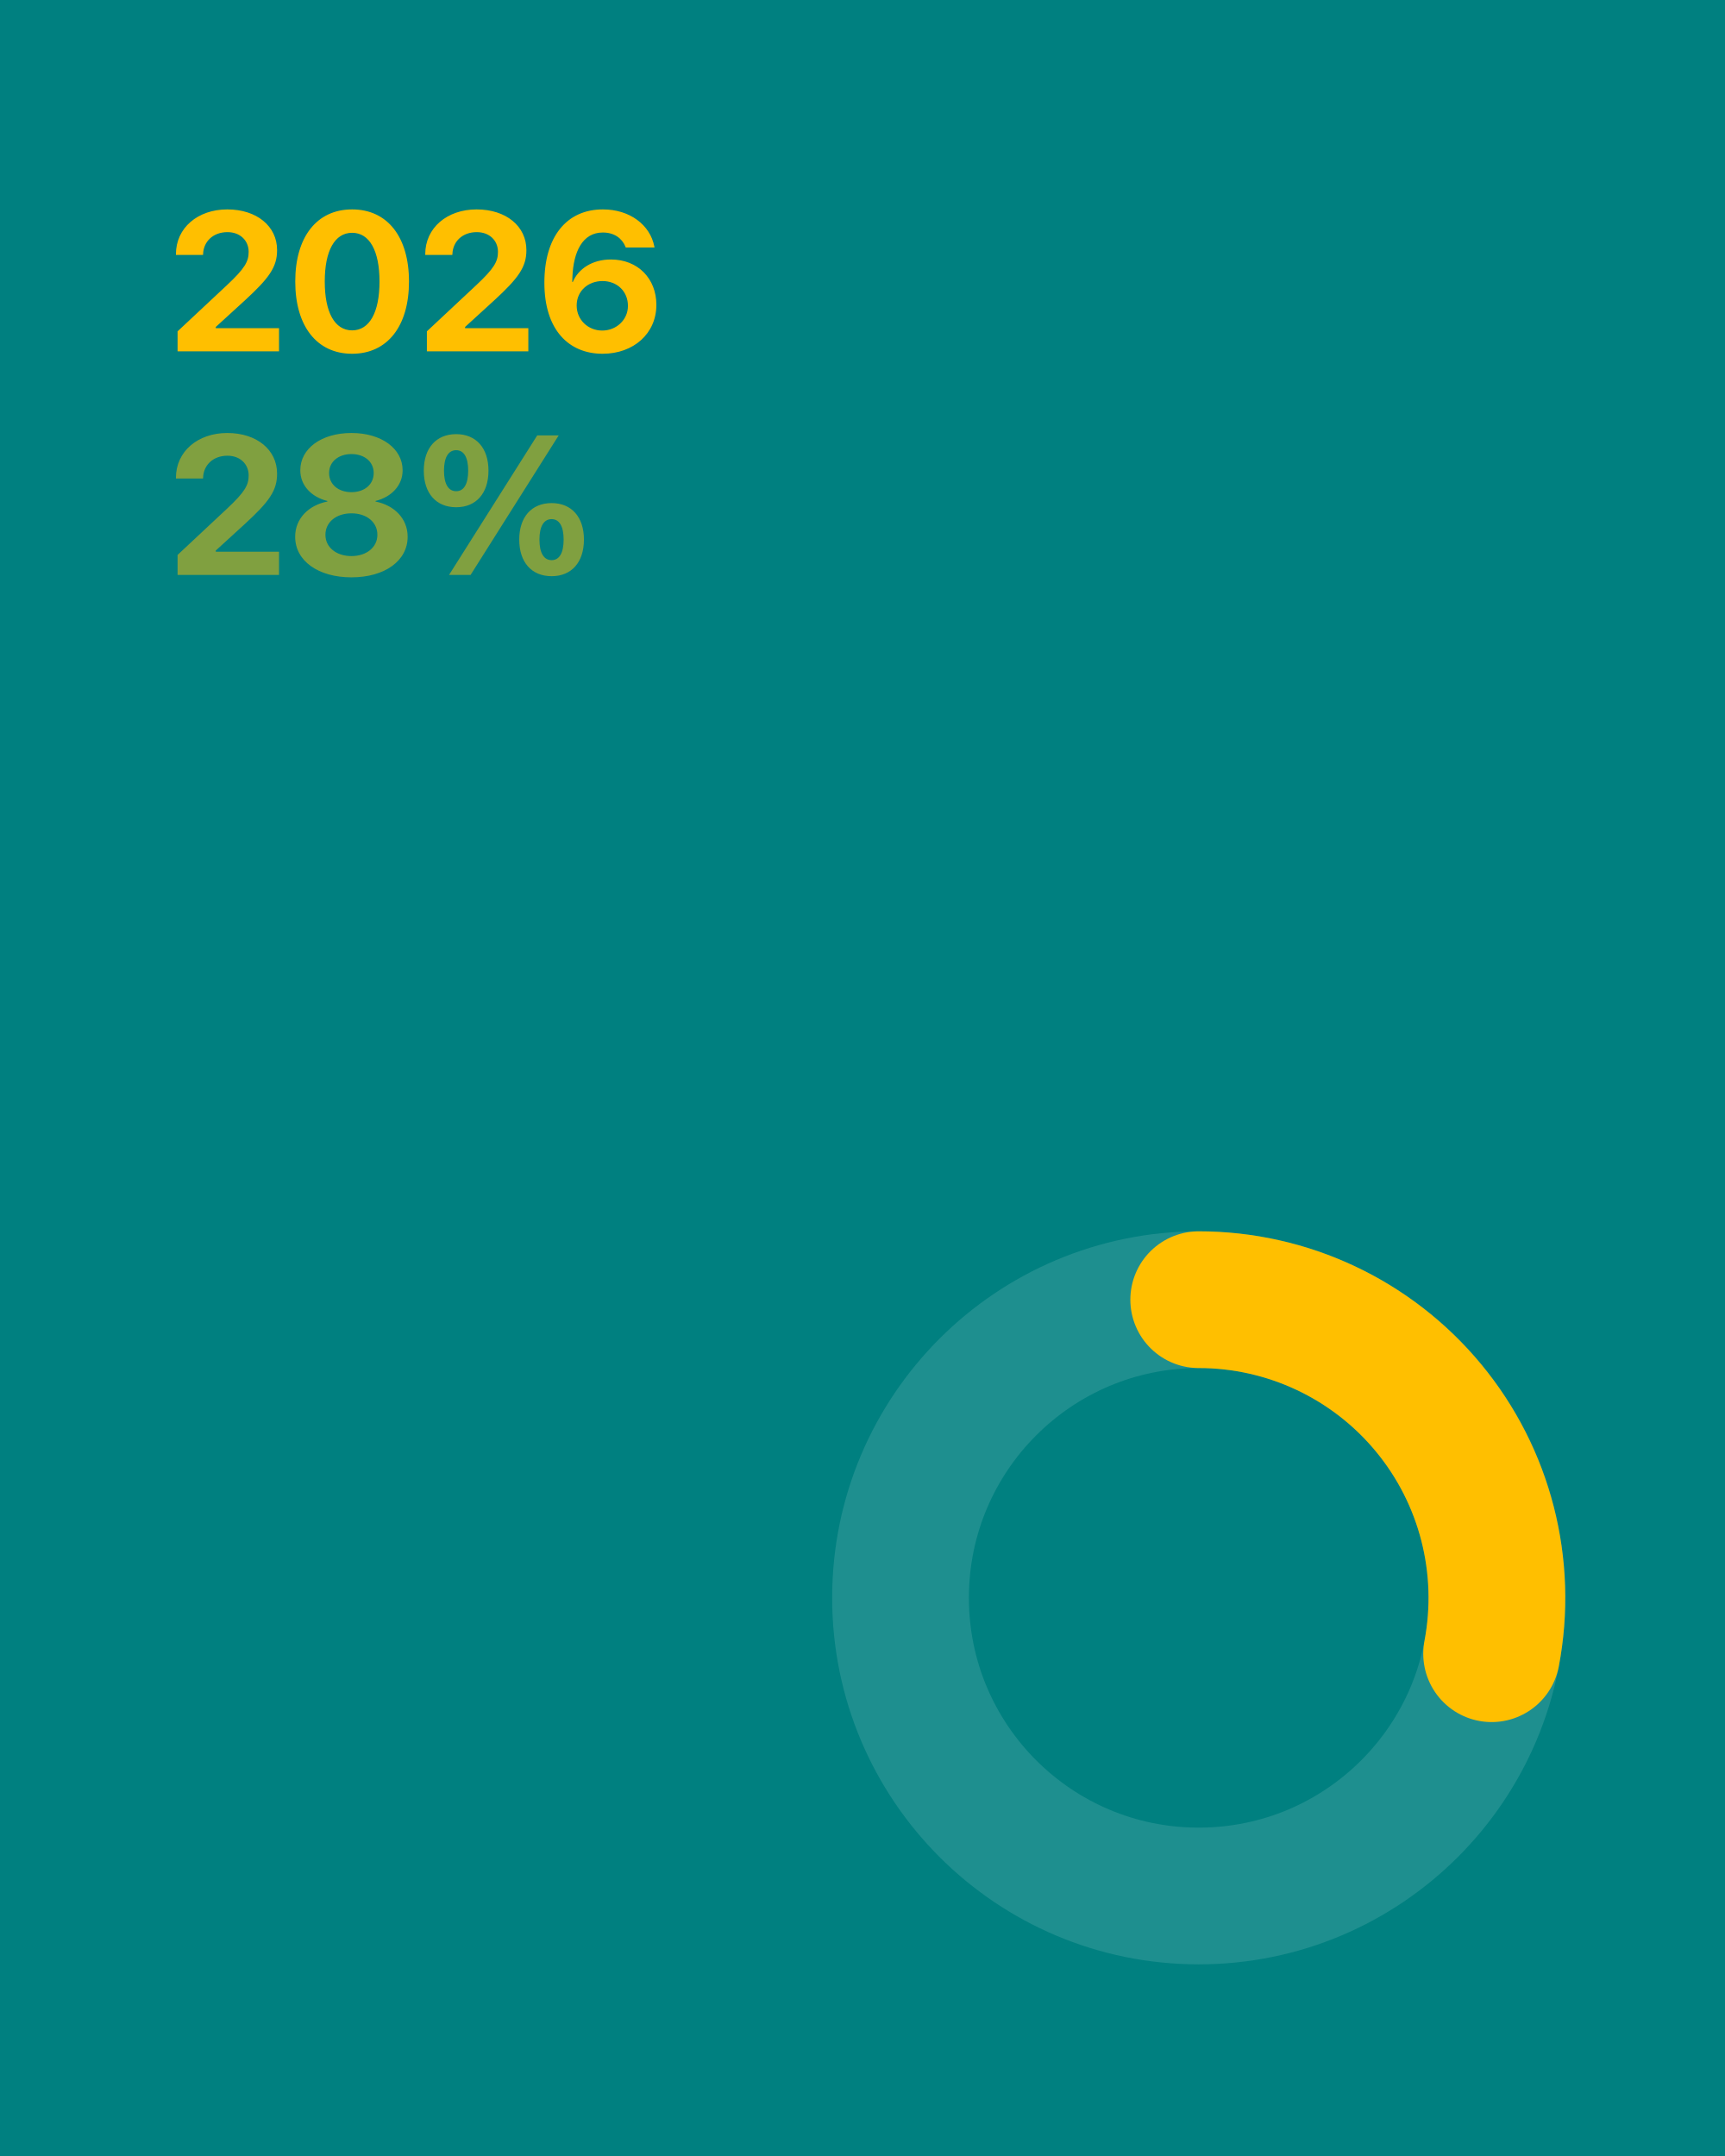
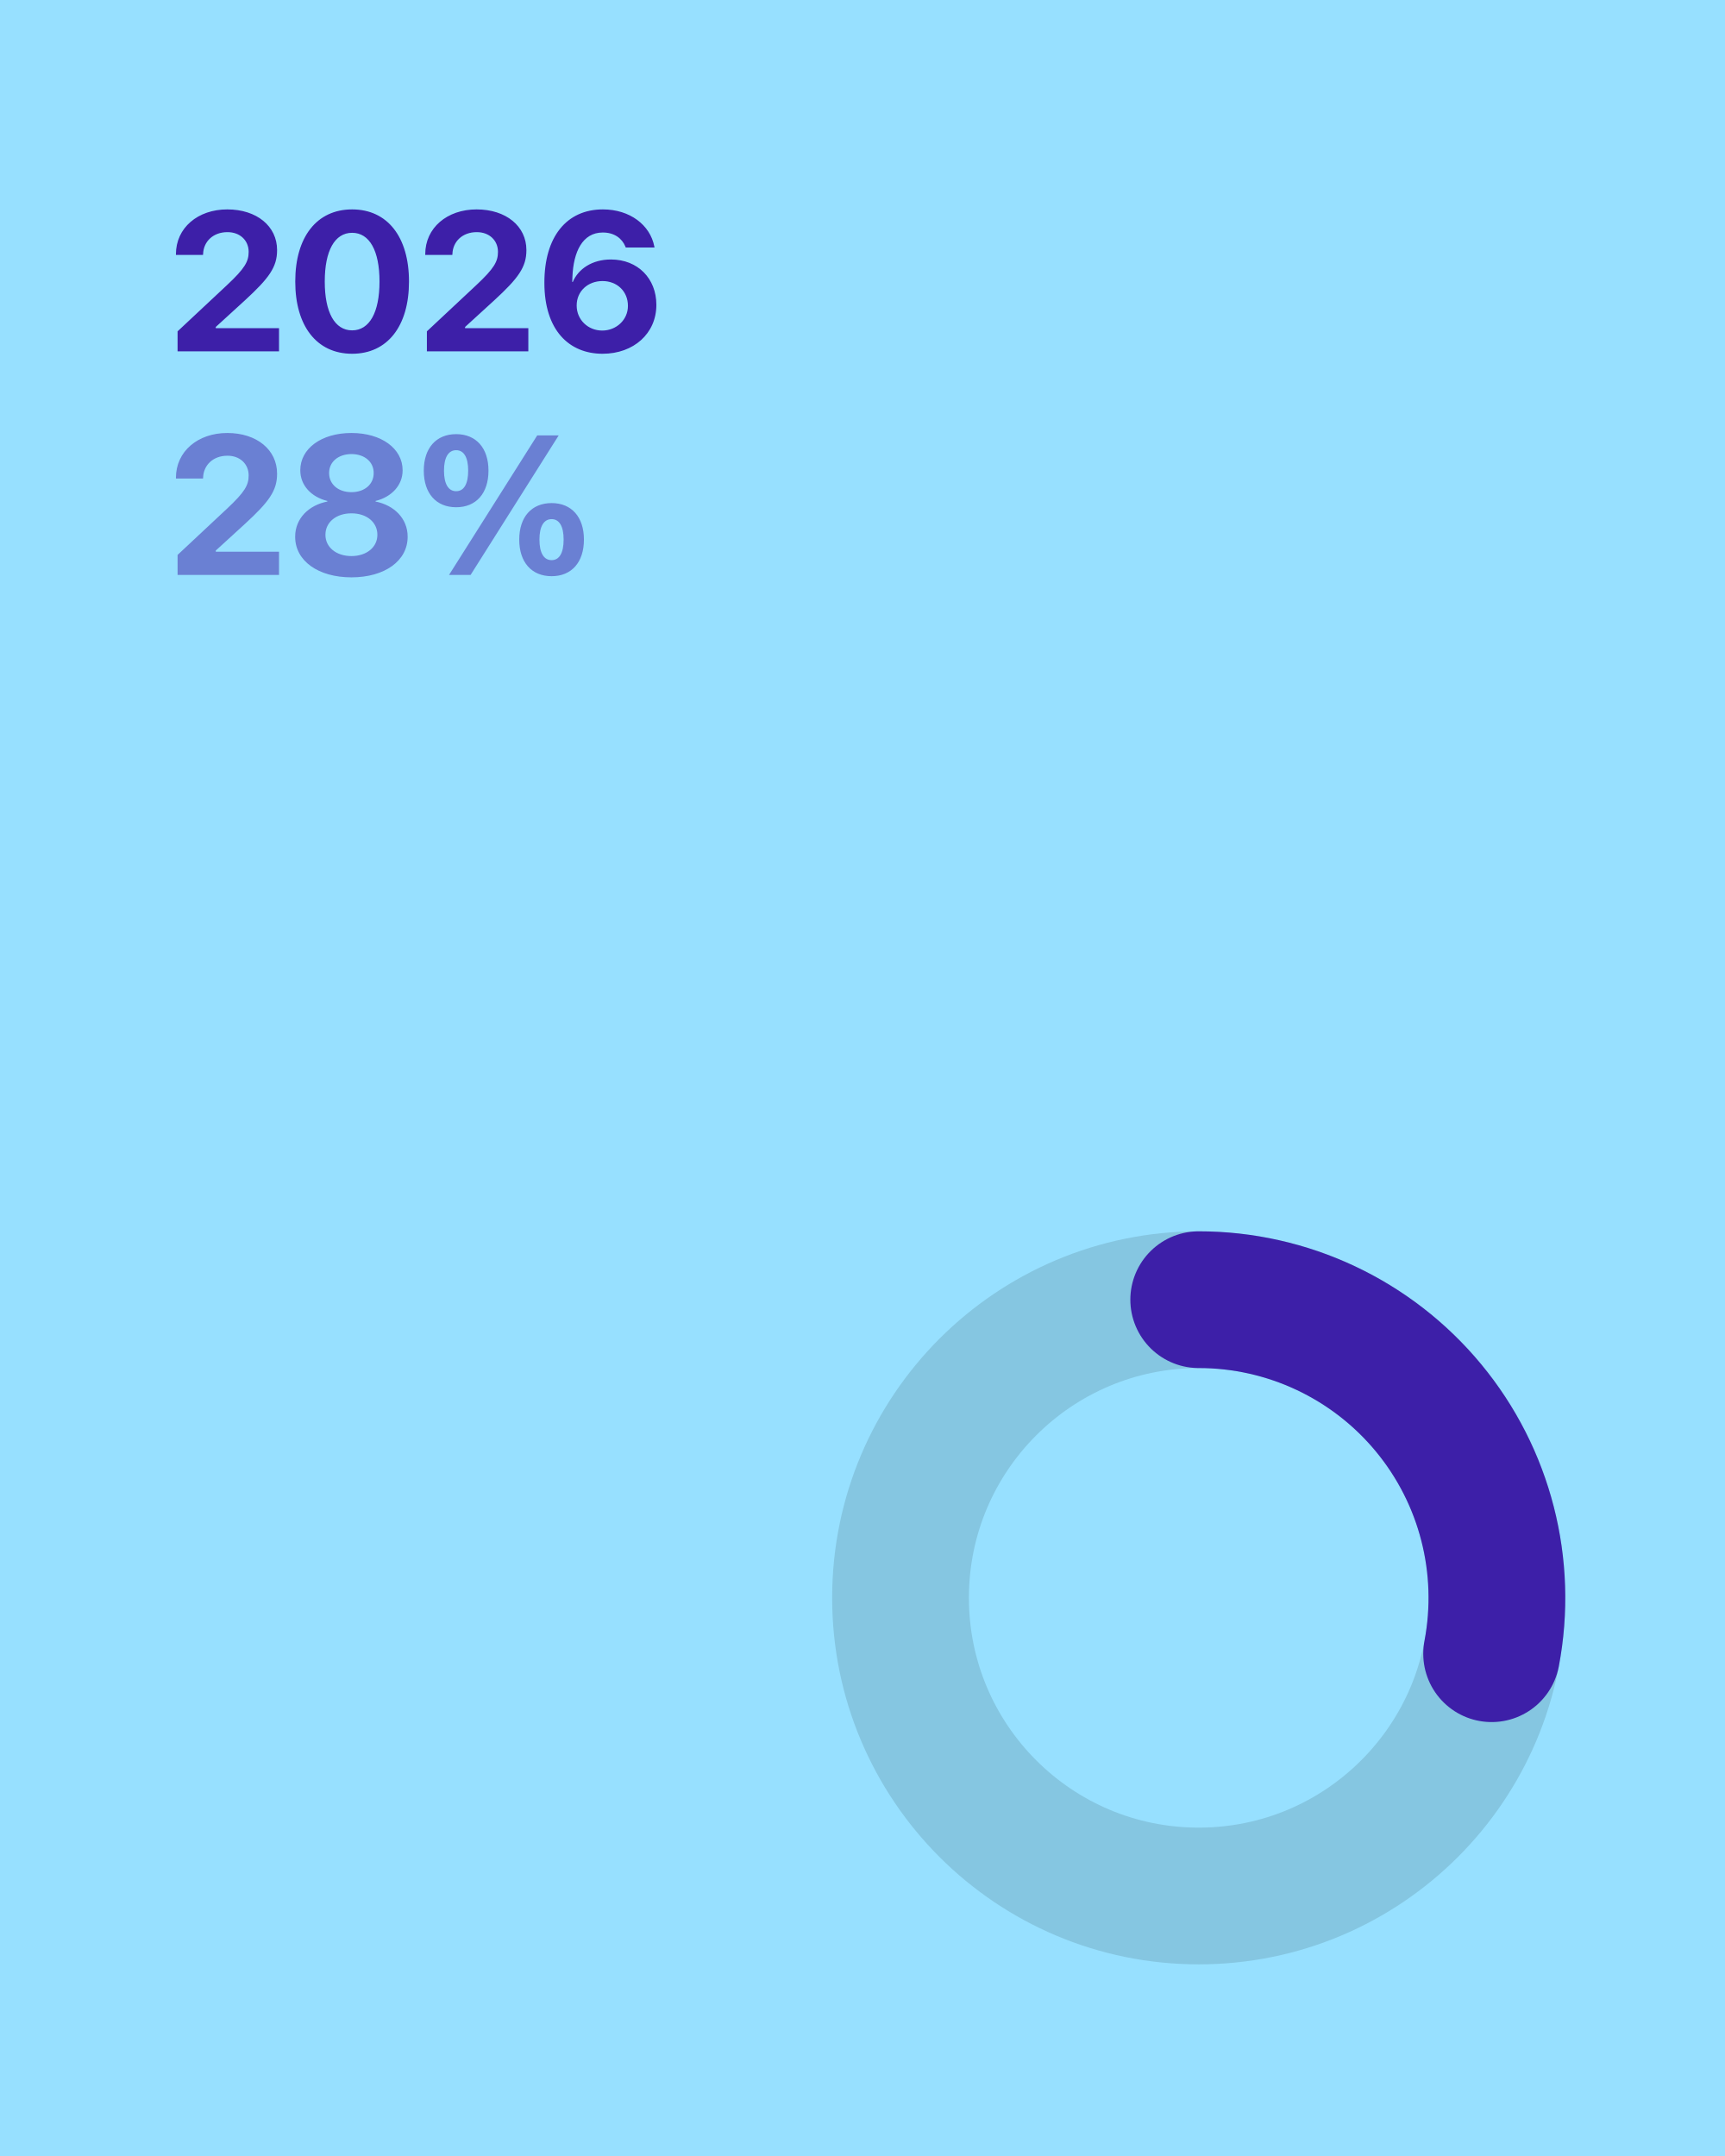
<svg xmlns="http://www.w3.org/2000/svg" viewBox="0 0 1080 1350" width="1080" height="1350">
-   <rect width="1080" height="1350" fill="#008080" />
-   <circle opacity="0.12" cx="750.5" cy="1000.5" r="186.692" fill="none" stroke="#FFFFFF" stroke-width="85.617" />
-   <path d="M750.5 813.808 A186.692 186.692 0 0 1 933.885 1035.483" fill="none" stroke="#FFBF00" stroke-width="85.617" stroke-linecap="round" stroke-linejoin="round" />
-   <path d="M111.18 220L174.69 220L174.69 205.47L135.09 205.47L135.09 204.74L153.38 188.03C168.45 174.17 173.48 167.26 173.48 156.67L173.48 156.55C173.48 141.65 160.76 131.12 142.30 131.12C123.83 131.12 110.15 142.68 110.15 159.15L110.15 159.63L127.10 159.63L127.16 159.09C127.40 151.22 133.46 145.35 142.42 145.35C150.17 145.35 155.62 150.43 155.68 157.58L155.68 157.70C155.68 163.75 153.32 168.05 142.05 178.59L111.18 207.47ZM220.46 221.51C242.62 221.51 256.06 204.14 256.06 176.35L256.06 176.22C256.06 148.43 242.62 131.12 220.46 131.12C198.30 131.12 184.86 148.43 184.86 176.22L184.86 176.35C184.86 204.14 198.30 221.51 220.46 221.51ZM220.46 206.86C209.56 206.86 203.33 195.54 203.33 176.35L203.33 176.22C203.33 157.03 209.56 145.77 220.46 145.77C231.36 145.77 237.60 157.03 237.60 176.22L237.60 176.35C237.60 195.54 231.36 206.86 220.46 206.86ZM267.27 220L330.78 220L330.78 205.47L291.18 205.47L291.18 204.74L309.47 188.03C324.54 174.17 329.57 167.26 329.57 156.67L329.57 156.55C329.57 141.65 316.85 131.12 298.39 131.12C279.92 131.12 266.24 142.68 266.24 159.15L266.24 159.63L283.19 159.63L283.25 159.09C283.49 151.22 289.55 145.35 298.51 145.35C306.26 145.35 311.71 150.43 311.77 157.58L311.77 157.70C311.77 163.75 309.41 168.05 298.14 178.59L267.27 207.47ZM377.28 221.51C396.71 221.51 410.94 208.80 410.94 190.94L410.94 190.82C410.94 174.47 399.38 162.48 382.49 162.48C370.68 162.48 362.08 168.41 358.63 176.53L358.27 176.53C358.27 175.62 358.33 174.41 358.39 173.20C359.05 157.76 364.63 145.59 377.40 145.59C384.54 145.59 389.39 149.16 391.57 154.43L391.75 154.97L409.79 154.97L409.67 154.37C407.07 140.87 394.35 131.12 377.46 131.12C354.70 131.12 340.83 148.31 340.83 176.95L340.83 177.07C340.83 206.68 356.21 221.51 377.28 221.51ZM361.05 191.36L361.05 191.24C361.05 182.34 368.08 175.98 377.22 175.98C386.30 175.98 393.14 182.40 393.14 191.48L393.14 191.60C393.14 200.20 385.94 206.98 377.04 206.98C368.08 206.98 361.05 200.14 361.05 191.36Z" fill="#FFBF00" />
-   <path d="M111.18 360L174.69 360L174.69 345.47L135.09 345.47L135.09 344.74L153.38 328.03C168.45 314.17 173.48 307.26 173.48 296.67L173.48 296.55C173.48 281.65 160.76 271.12 142.30 271.12C123.83 271.12 110.15 282.68 110.15 299.15L110.15 299.63L127.10 299.63L127.16 299.09C127.40 291.22 133.46 285.35 142.42 285.35C150.17 285.35 155.62 290.43 155.68 297.58L155.68 297.70C155.68 303.75 153.32 308.05 142.05 318.59L111.18 347.47ZM220.04 361.51C240.87 361.51 255.22 351.16 255.22 336.14L255.22 336.02C255.22 324.70 246.80 316.35 235.12 314.04L235.12 313.68C245.17 311.20 252.07 303.87 252.07 294.55L252.07 294.43C252.07 280.93 238.87 271.12 220.04 271.12C201.15 271.12 188.01 280.93 188.01 294.43L188.01 294.55C188.01 303.87 194.85 311.20 204.96 313.68L204.96 314.04C193.22 316.35 184.80 324.70 184.80 336.02L184.80 336.14C184.80 351.16 199.21 361.51 220.04 361.51ZM220.04 308.17C211.80 308.17 206.05 303.27 206.05 296.24L206.05 296.12C206.05 289.16 211.87 284.32 220.04 284.32C228.21 284.32 233.96 289.16 233.96 296.12L233.96 296.24C233.96 303.27 228.27 308.17 220.04 308.17ZM220.04 348.19C210.47 348.19 203.75 342.62 203.75 334.93L203.75 334.81C203.75 327.06 210.41 321.43 220.04 321.43C229.67 321.43 236.27 327.06 236.27 334.81L236.27 334.93C236.27 342.62 229.54 348.19 220.04 348.19ZM285.61 317.62C298.14 317.62 305.83 308.84 305.83 294.73L305.83 294.67C305.83 280.62 298.14 271.84 285.61 271.84C273.02 271.84 265.33 280.62 265.33 294.67L265.33 294.73C265.33 308.84 273.02 317.62 285.61 317.62ZM294.63 360L349.79 272.63L336.35 272.63L281.13 360ZM285.61 307.57C280.71 307.57 277.98 303.03 277.98 294.73L277.98 294.67C277.98 286.44 280.71 281.89 285.61 281.89C290.46 281.89 293.12 286.44 293.12 294.67L293.12 294.73C293.12 303.03 290.46 307.57 285.61 307.57ZM345.37 360.79C357.90 360.79 365.59 352.01 365.59 337.90L365.59 337.84C365.59 323.79 357.90 315.01 345.37 315.01C332.78 315.01 325.09 323.79 325.09 337.84L325.09 337.90C325.09 352.01 332.78 360.79 345.37 360.79ZM345.37 350.74C340.47 350.74 337.74 346.20 337.74 337.90L337.74 337.84C337.74 329.61 340.47 325.06 345.37 325.06C350.21 325.06 352.88 329.61 352.88 337.84L352.88 337.90C352.88 346.20 350.21 350.74 345.37 350.74Z" fill="#FFBF00" opacity="0.5" />
+   <rect width="1080" height="1350" fill="#97E0FF" />
+   <circle opacity="0.12" cx="750.5" cy="1000.5" r="186.692" fill="none" stroke="#000000" stroke-width="85.617" />
+   <path d="M750.5 813.808 A186.692 186.692 0 0 1 933.885 1035.483" fill="none" stroke="#3D1FA8" stroke-width="85.617" stroke-linecap="round" stroke-linejoin="round" />
+   <path d="M111.18 220L174.69 220L174.69 205.47L135.09 205.47L135.09 204.74L153.38 188.03C168.45 174.17 173.48 167.26 173.48 156.67L173.48 156.55C173.48 141.65 160.76 131.12 142.30 131.12C123.83 131.12 110.15 142.68 110.15 159.15L110.15 159.63L127.10 159.63L127.16 159.09C127.40 151.22 133.46 145.35 142.42 145.35C150.17 145.35 155.62 150.43 155.68 157.58L155.68 157.70C155.68 163.75 153.32 168.05 142.05 178.59L111.18 207.47ZM220.46 221.51C242.62 221.51 256.06 204.14 256.06 176.35L256.06 176.22C256.06 148.43 242.62 131.12 220.46 131.12C198.30 131.12 184.86 148.43 184.86 176.22L184.86 176.35C184.86 204.14 198.30 221.51 220.46 221.51ZM220.46 206.86C209.56 206.86 203.33 195.54 203.33 176.35L203.33 176.22C203.33 157.03 209.56 145.77 220.46 145.77C231.36 145.77 237.60 157.03 237.60 176.22L237.60 176.35C237.60 195.54 231.36 206.86 220.46 206.86ZM267.27 220L330.78 220L330.78 205.47L291.18 205.47L291.18 204.74L309.47 188.03C324.54 174.17 329.57 167.26 329.57 156.67L329.57 156.55C329.57 141.65 316.85 131.12 298.39 131.12C279.92 131.12 266.24 142.68 266.24 159.15L266.24 159.63L283.19 159.63L283.25 159.09C283.49 151.22 289.55 145.35 298.51 145.35C306.26 145.35 311.71 150.43 311.77 157.58L311.77 157.70C311.77 163.75 309.41 168.05 298.14 178.59L267.27 207.47ZM377.28 221.51C396.71 221.51 410.94 208.80 410.94 190.94L410.94 190.82C410.94 174.47 399.38 162.48 382.49 162.48C370.68 162.48 362.08 168.41 358.63 176.53L358.27 176.53C358.27 175.62 358.33 174.41 358.39 173.20C359.05 157.76 364.63 145.59 377.40 145.59C384.54 145.59 389.39 149.16 391.57 154.43L391.75 154.97L409.79 154.97L409.67 154.37C407.07 140.87 394.35 131.12 377.46 131.12C354.70 131.12 340.83 148.31 340.83 176.95L340.83 177.07C340.83 206.68 356.21 221.51 377.28 221.51ZM361.05 191.36L361.05 191.24C361.05 182.34 368.08 175.98 377.22 175.98C386.30 175.98 393.14 182.40 393.14 191.48L393.14 191.60C393.14 200.20 385.94 206.98 377.04 206.98C368.08 206.98 361.05 200.14 361.05 191.36Z" fill="#3D1FA8" />
+   <path d="M111.18 360L174.69 360L174.69 345.47L135.09 345.47L135.09 344.74L153.38 328.03C168.45 314.17 173.48 307.26 173.48 296.67L173.48 296.55C173.48 281.65 160.76 271.12 142.30 271.12C123.83 271.12 110.15 282.68 110.15 299.15L110.15 299.63L127.10 299.63L127.16 299.09C127.40 291.22 133.46 285.35 142.42 285.35C150.17 285.35 155.62 290.43 155.68 297.58L155.68 297.70C155.68 303.75 153.32 308.05 142.05 318.59L111.18 347.47ZM220.04 361.51C240.87 361.51 255.22 351.16 255.22 336.14L255.22 336.02C255.22 324.70 246.80 316.35 235.12 314.04L235.12 313.68C245.17 311.20 252.07 303.87 252.07 294.55L252.07 294.43C252.07 280.93 238.87 271.12 220.04 271.12C201.15 271.12 188.01 280.93 188.01 294.43L188.01 294.55C188.01 303.87 194.85 311.20 204.96 313.68L204.96 314.04C193.22 316.35 184.80 324.70 184.80 336.02L184.80 336.14C184.80 351.16 199.21 361.51 220.04 361.51ZM220.04 308.17C211.80 308.17 206.05 303.27 206.05 296.24L206.05 296.12C206.05 289.16 211.87 284.32 220.04 284.32C228.21 284.32 233.96 289.16 233.96 296.12L233.96 296.24C233.96 303.27 228.27 308.17 220.04 308.17ZM220.04 348.19C210.47 348.19 203.75 342.62 203.75 334.93L203.75 334.81C203.75 327.06 210.41 321.43 220.04 321.43C229.67 321.43 236.27 327.06 236.27 334.81L236.27 334.93C236.27 342.62 229.54 348.19 220.04 348.19ZM285.61 317.62C298.14 317.62 305.83 308.84 305.83 294.73L305.83 294.67C305.83 280.62 298.14 271.84 285.61 271.84C273.02 271.84 265.33 280.62 265.33 294.67L265.33 294.73C265.33 308.84 273.02 317.62 285.61 317.62ZM294.63 360L349.79 272.63L336.35 272.63L281.13 360ZM285.61 307.57C280.71 307.57 277.98 303.03 277.98 294.73L277.98 294.67C277.98 286.44 280.71 281.89 285.61 281.89C290.46 281.89 293.12 286.44 293.12 294.67L293.12 294.73C293.12 303.03 290.46 307.57 285.61 307.57ZM345.37 360.79C357.90 360.79 365.59 352.01 365.59 337.90L365.59 337.84C365.59 323.79 357.90 315.01 345.37 315.01C332.78 315.01 325.09 323.79 325.09 337.84L325.09 337.90C325.09 352.01 332.78 360.79 345.37 360.79ZM345.37 350.74C340.47 350.74 337.74 346.20 337.74 337.90L337.74 337.84C337.74 329.61 340.47 325.06 345.37 325.06C350.21 325.06 352.88 329.61 352.88 337.84L352.88 337.90C352.88 346.20 350.21 350.74 345.37 350.74Z" fill="#3D1FA8" opacity="0.5" />
</svg>
